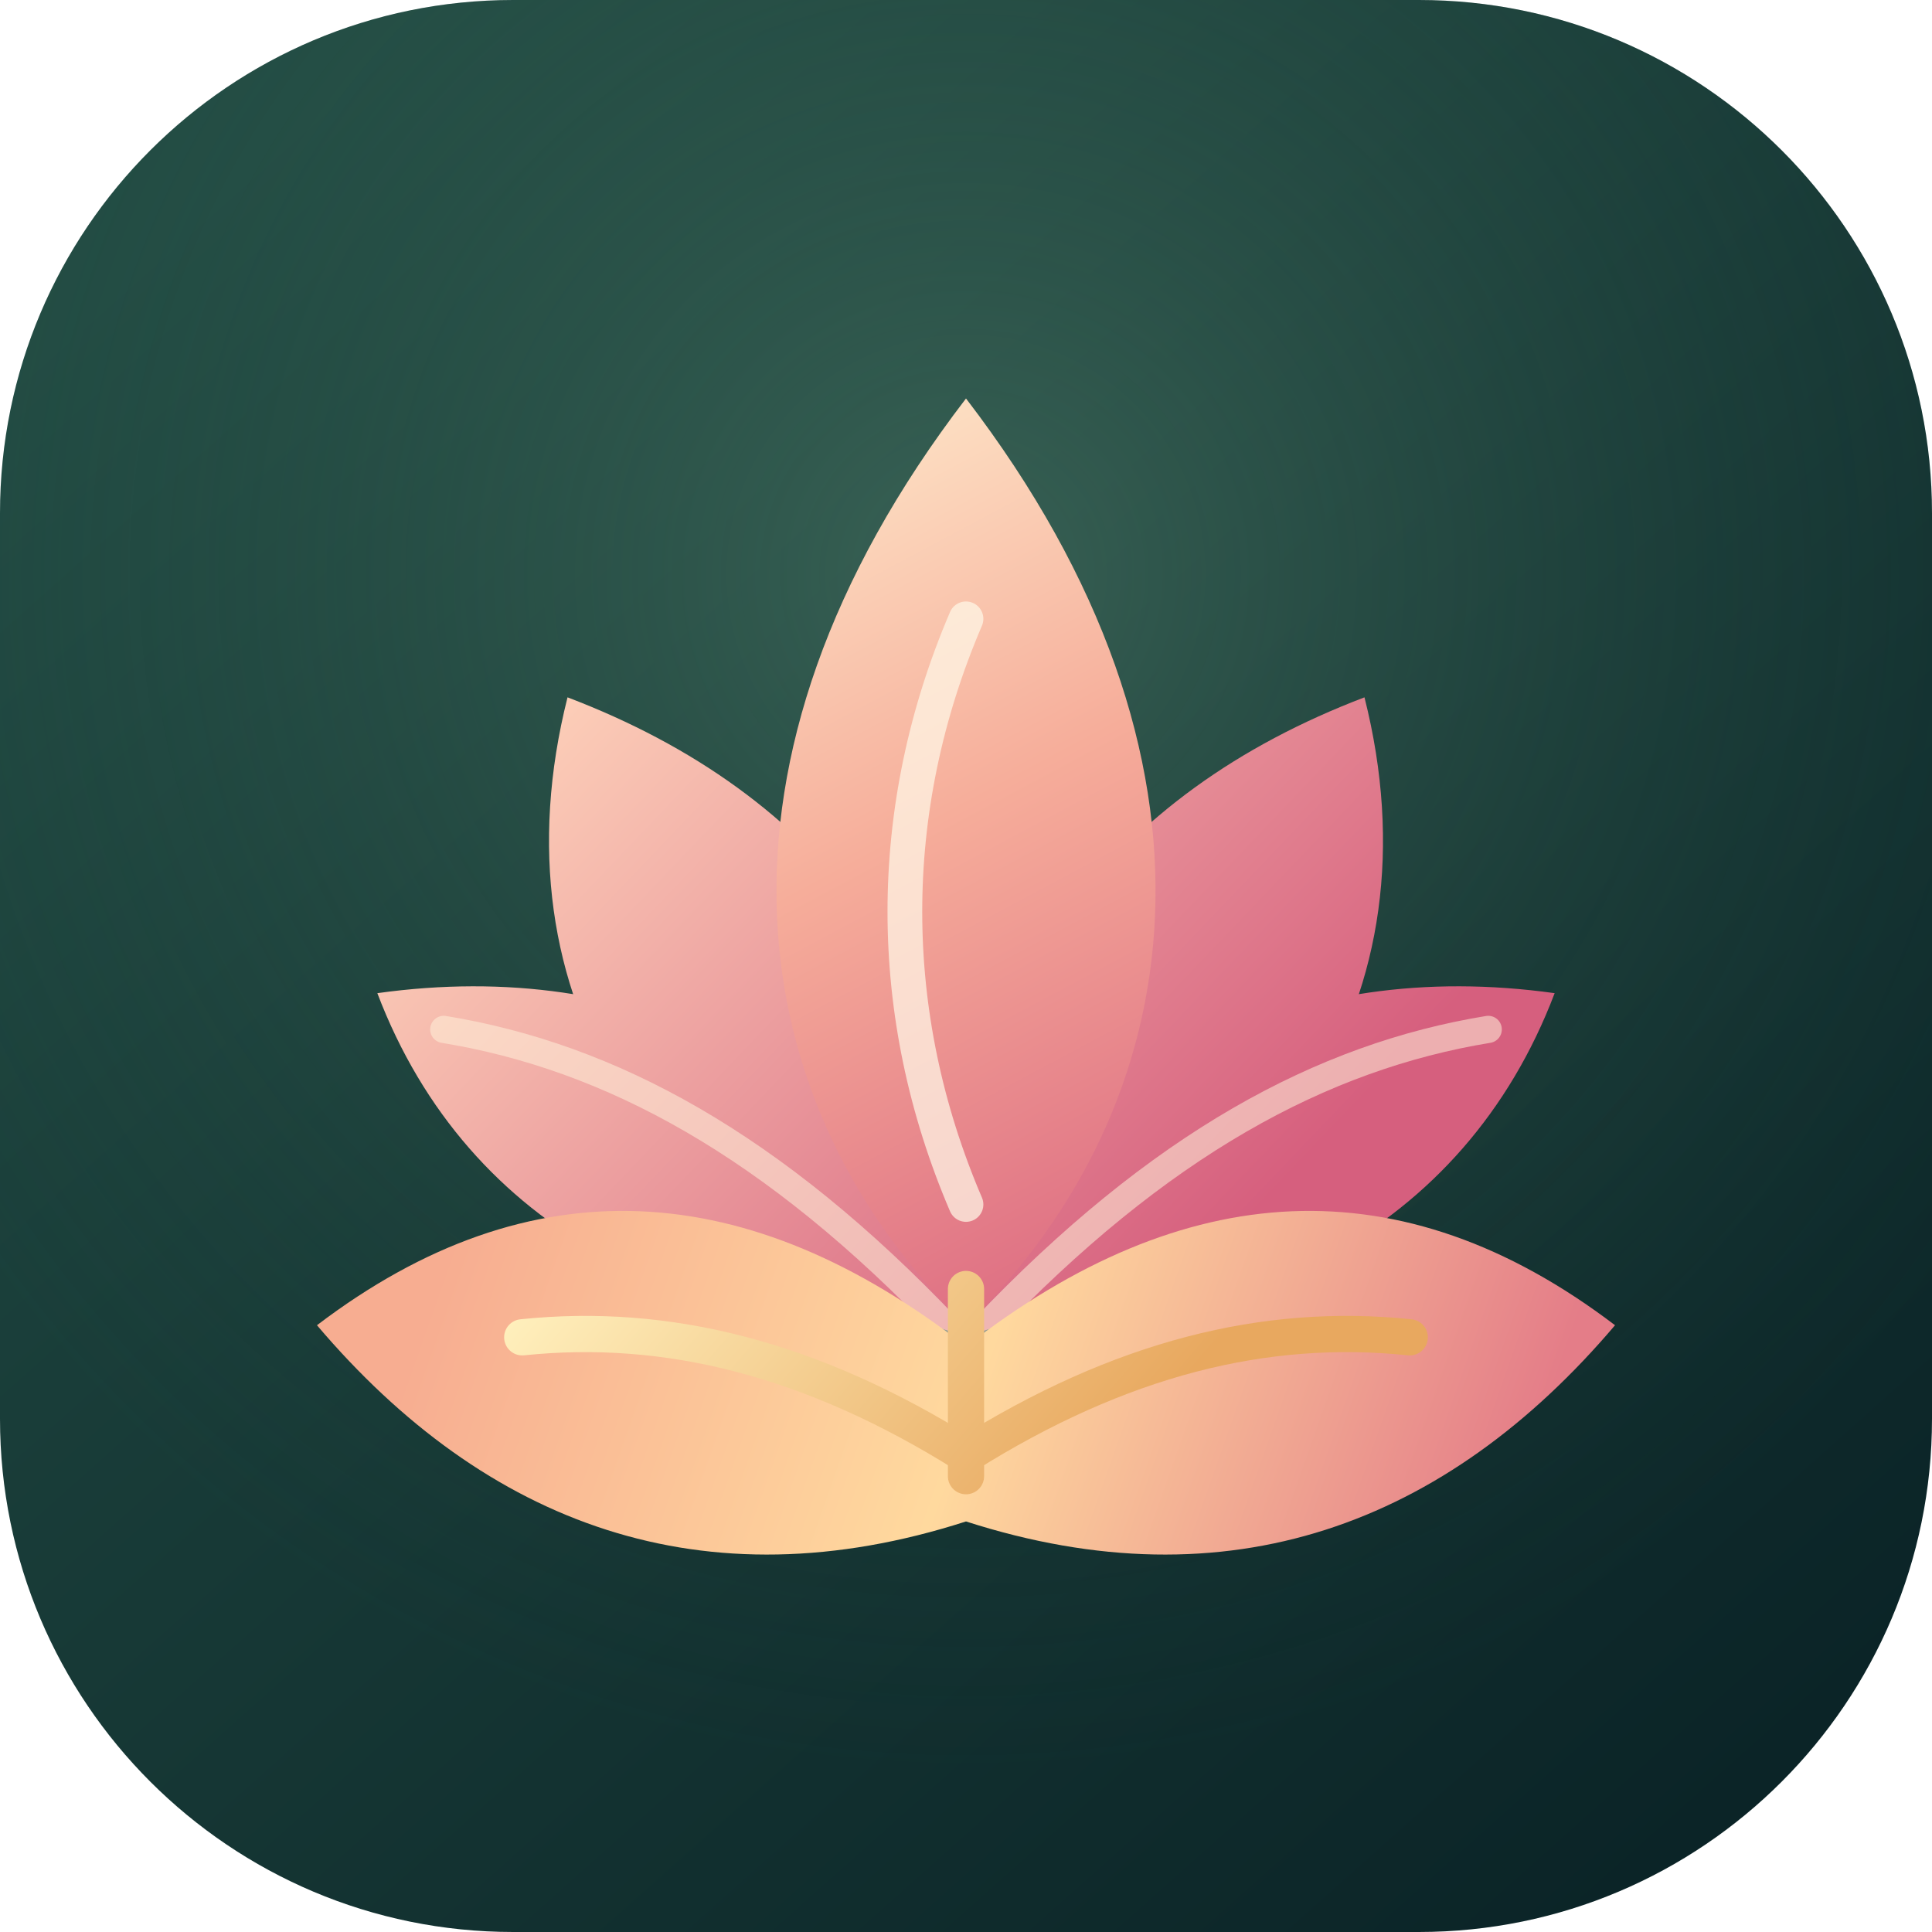
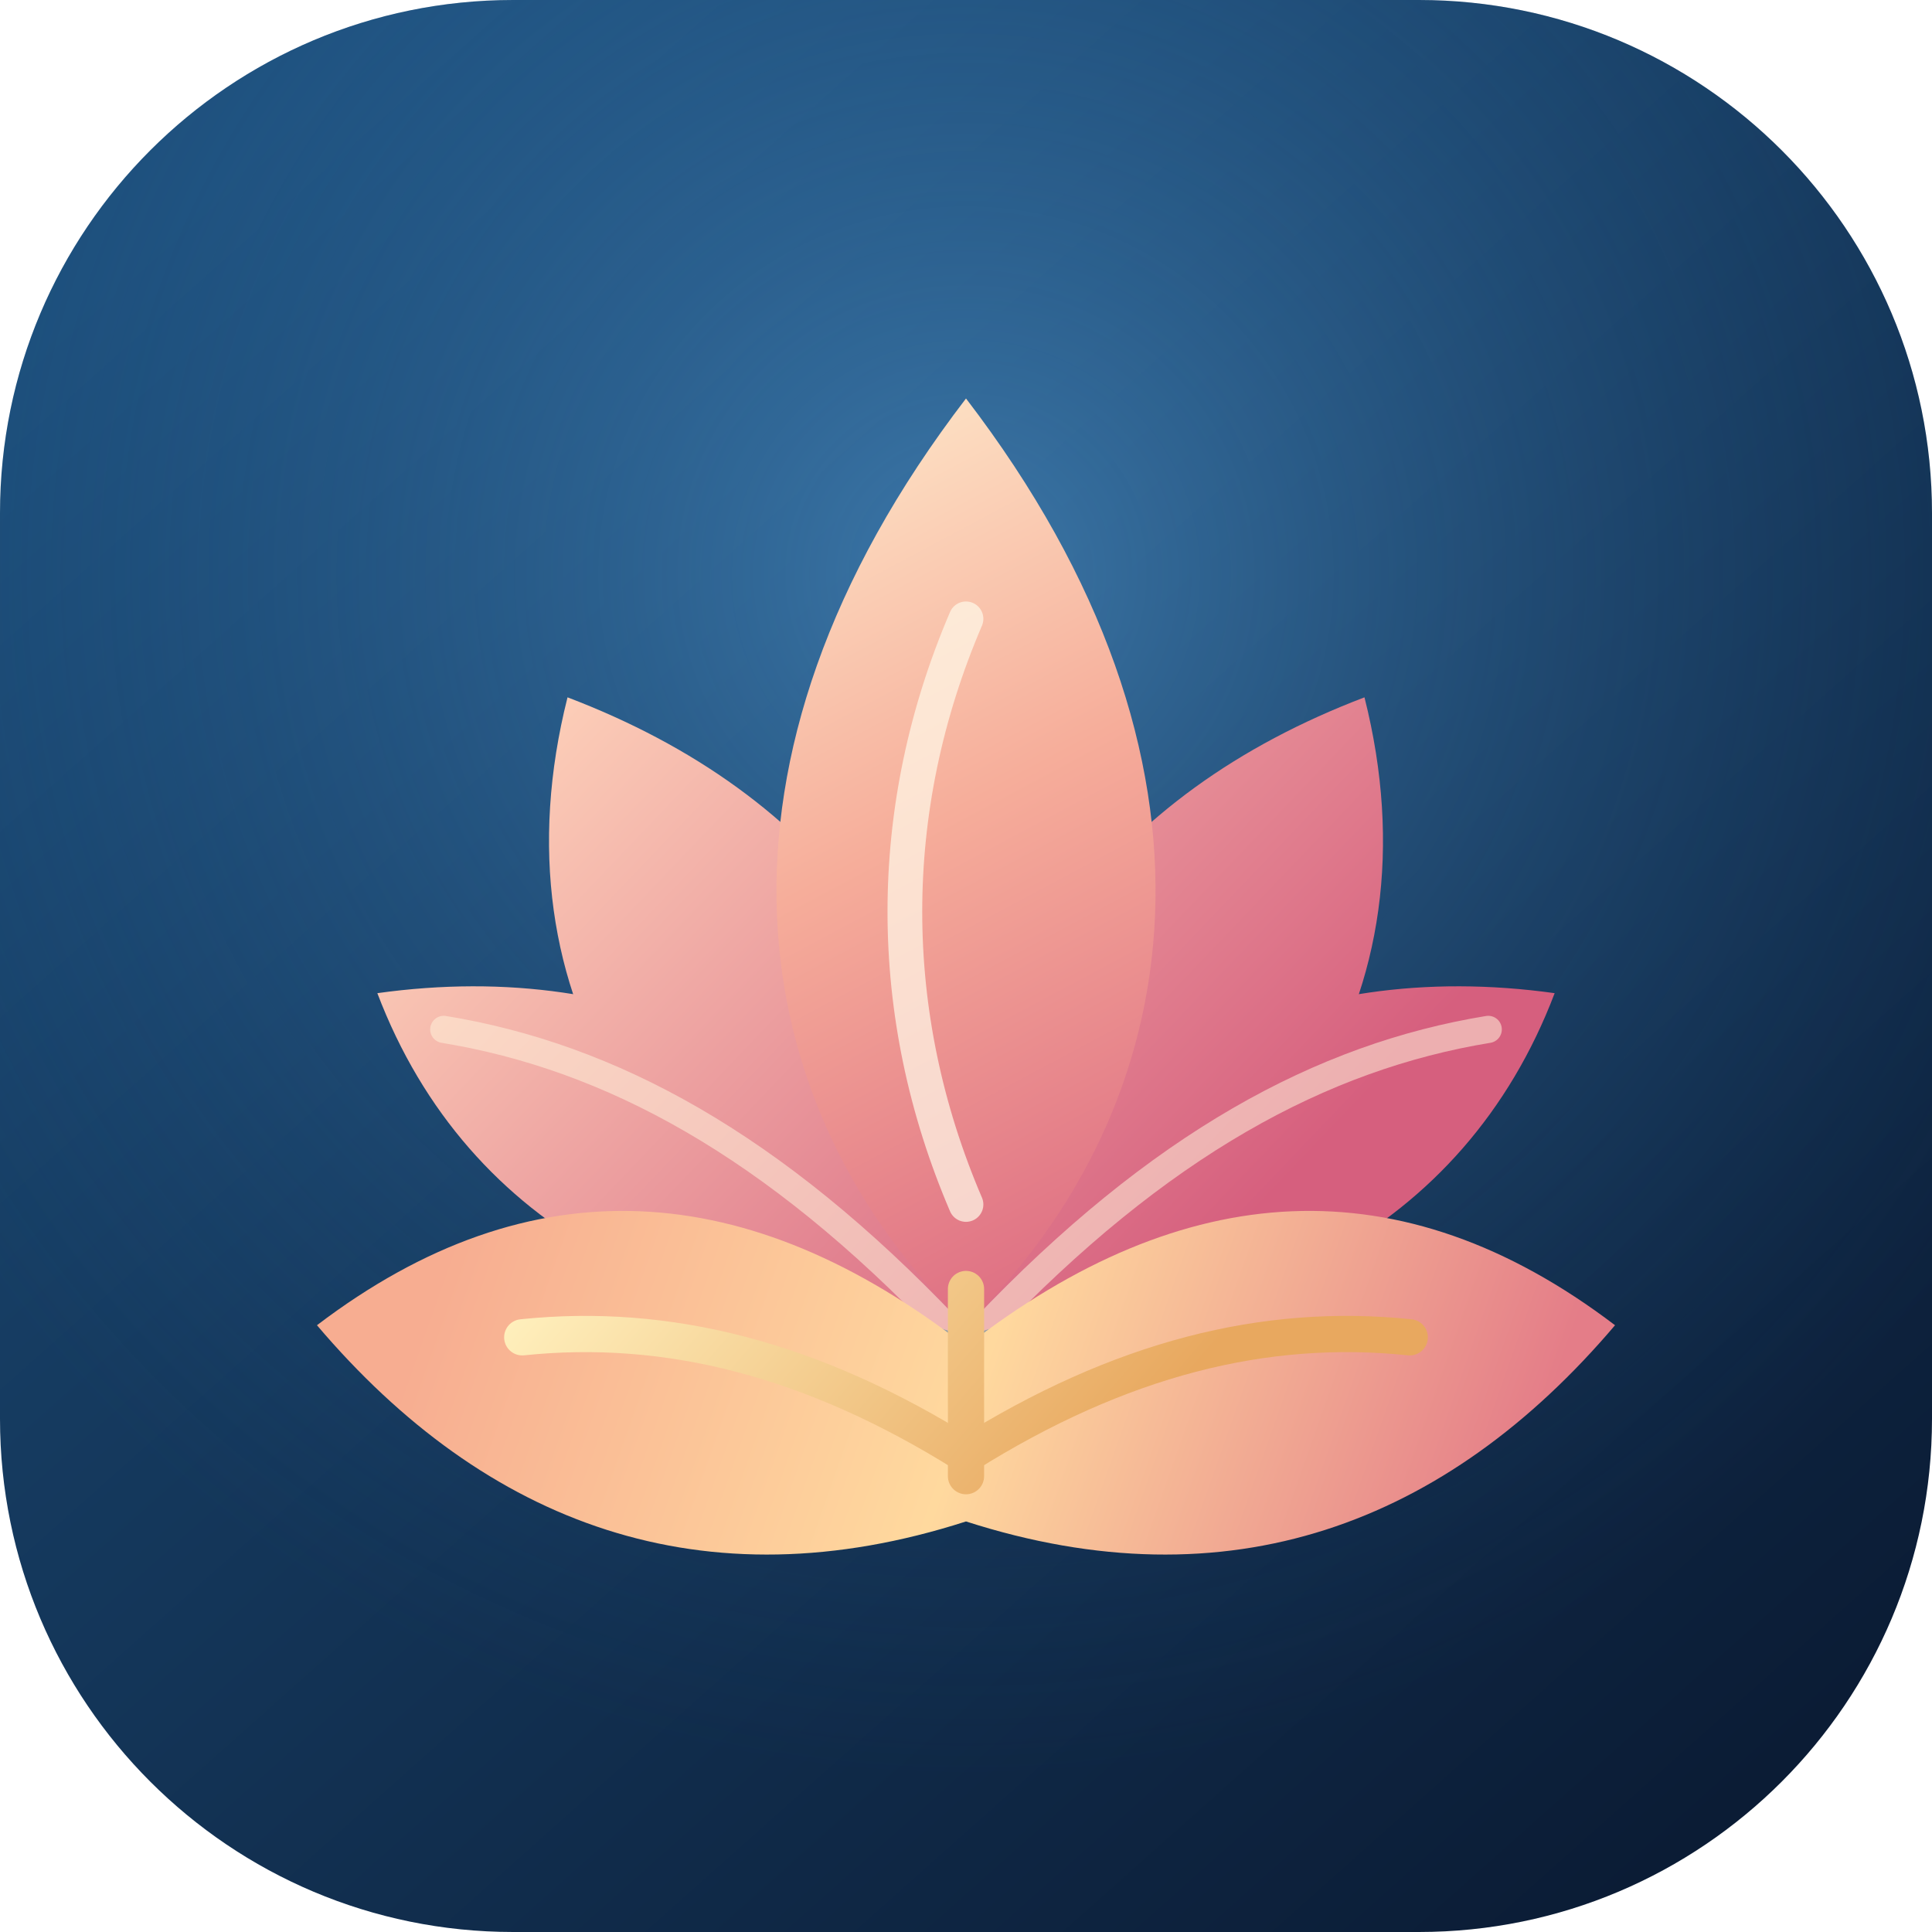
<svg xmlns="http://www.w3.org/2000/svg" viewBox="0 0 64 64" fill="none">
  <defs>
    <linearGradient id="background" x1="8" y1="5" x2="57" y2="60" gradientUnits="userSpaceOnUse">
-       <stop stop-color="#214b43" />
-       <stop offset="1" stop-color="#0b2427" />
+       <stop stop-color="#1b4c78" />
+       <stop offset="1" stop-color="#0b1c35" />
    </linearGradient>
    <radialGradient id="glow" cx="0" cy="0" r="1" gradientTransform="matrix(0 40 -40 0 32 19)" gradientUnits="userSpaceOnUse">
-       <stop stop-color="#5a8872" stop-opacity=".48" />
-       <stop offset="1" stop-color="#24493f" stop-opacity="0" />
+       <stop stop-color="#65b7f5" stop-opacity=".48" />
+       <stop offset="1" stop-color="#28639a" stop-opacity="0" />
    </radialGradient>
    <linearGradient id="petal" x1="23" y1="13" x2="39" y2="43" gradientUnits="userSpaceOnUse">
      <stop stop-color="#fff0d0" />
      <stop offset=".48" stop-color="#f6ad9a" />
      <stop offset="1" stop-color="#db6680" />
    </linearGradient>
    <linearGradient id="sidePetal" x1="14" y1="25" x2="36" y2="46" gradientUnits="userSpaceOnUse">
      <stop stop-color="#ffd6bc" />
      <stop offset="1" stop-color="#d65f7e" />
    </linearGradient>
    <linearGradient id="frontPetal" x1="15" y1="41" x2="49" y2="53" gradientUnits="userSpaceOnUse">
      <stop stop-color="#f7ad91" />
      <stop offset=".5" stop-color="#ffd99e" />
      <stop offset="1" stop-color="#e47d88" />
    </linearGradient>
    <linearGradient id="gold" x1="25" y1="34" x2="39" y2="46" gradientUnits="userSpaceOnUse">
      <stop stop-color="#fff0bd" />
      <stop offset="1" stop-color="#e8a85f" />
    </linearGradient>
  </defs>
  <rect width="64" height="64" rx="17" fill="url(#background)" />
  <rect width="64" height="64" rx="17" fill="url(#glow)" />
  <path d="M31.8 44.2c-10.2-3-15.5-11.2-13-21.1 8.4 3.2 13.2 9.5 14.1 19.3l-1.1 1.8Z" fill="url(#sidePetal)" />
  <path d="M32.2 44.2c10.2-3 15.5-11.2 13-21.1-8.4 3.2-13.2 9.5-14.1 19.3l1.1 1.8Z" fill="url(#sidePetal)" />
  <path d="M31.7 43.8c-8.7.7-16.2-3-19.2-10.9 8.6-1.2 15.7 2.4 20.2 9.6l-1 1.3Z" fill="url(#sidePetal)" />
  <path d="M32.3 43.8c8.7.7 16.2-3 19.2-10.9-8.6-1.2-15.7 2.4-20.2 9.6l1 1.3Z" fill="url(#sidePetal)" />
  <path d="M32 43.9c-7.5-7.3-9.2-18.7 0-30.7 9.2 12 7.5 23.4 0 30.7Z" fill="url(#petal)" />
  <path d="M32 39.9c-2.7-6.3-2.7-13.1 0-19.4" stroke="#fff8e8" stroke-opacity=".72" stroke-width="1.15" stroke-linecap="round" />
  <path d="M31.4 44c-5.8-6.1-11.2-9-16.7-9.9M32.6 44c5.8-6.1 11.2-9 16.7-9.9" stroke="#fff0d9" stroke-opacity=".55" stroke-width=".9" stroke-linecap="round" />
  <path d="M10.5 43.9c7.1-5.4 14.3-4.9 21.5.7 7.2-5.6 14.4-6.1 21.5-.7-5.6 6.6-12.8 9.3-21.5 6.5-8.7 2.8-15.9.1-21.5-6.5Z" fill="url(#frontPetal)" />
  <path d="M17.3 44.3c4.8-.5 9.6.7 14.7 3.9 5.1-3.2 9.9-4.4 14.7-3.9" stroke="url(#gold)" stroke-width="1.2" stroke-linecap="round" />
  <path d="M32 42.7v6.2" stroke="url(#gold)" stroke-width="1.2" stroke-linecap="round" />
</svg>
